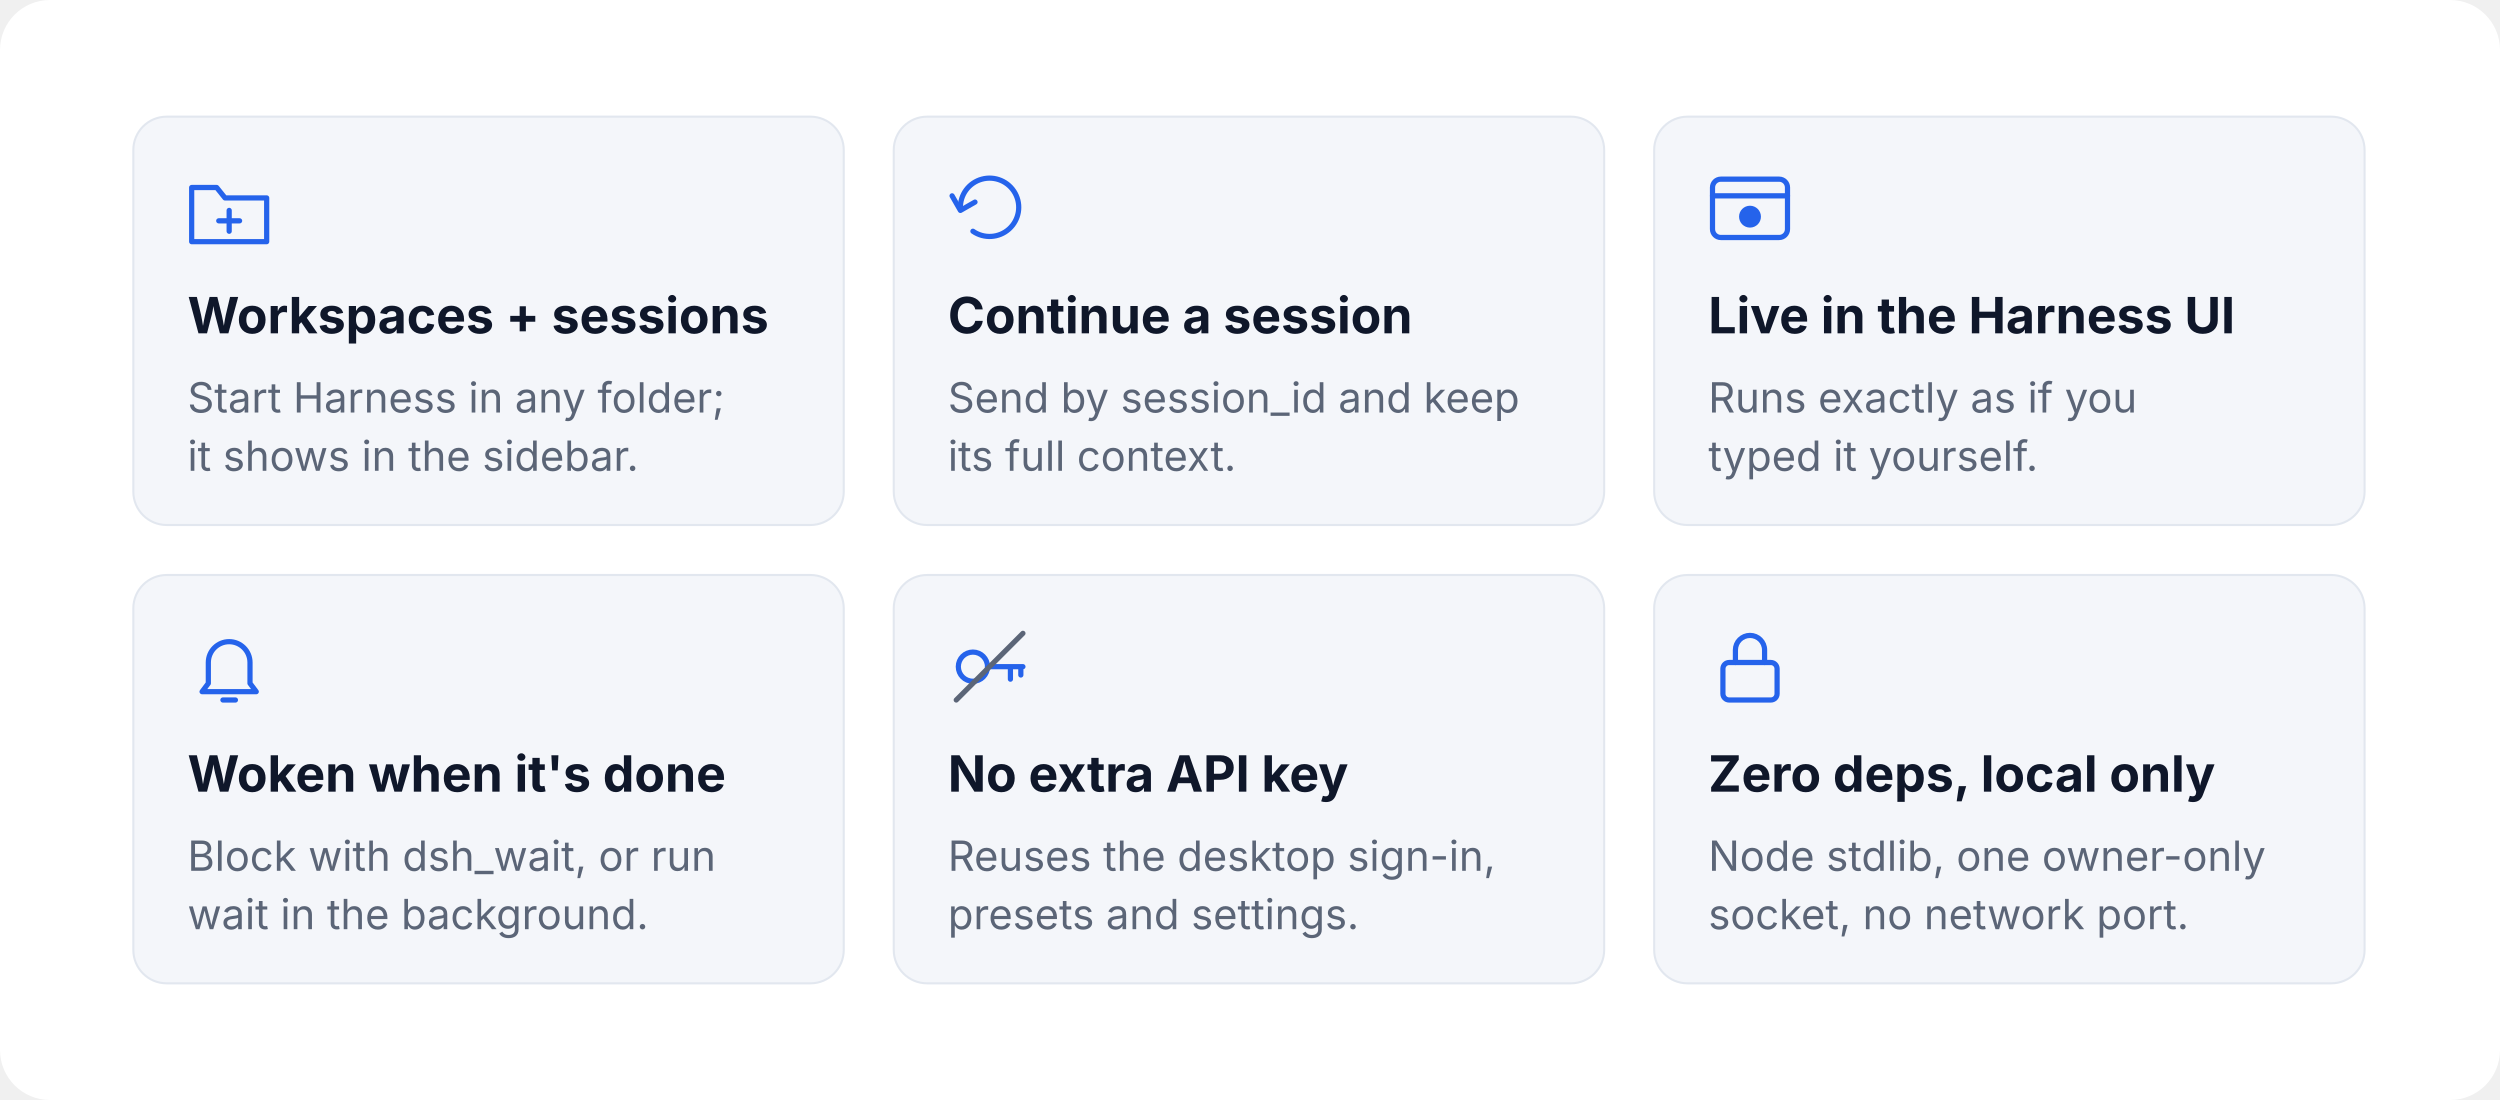
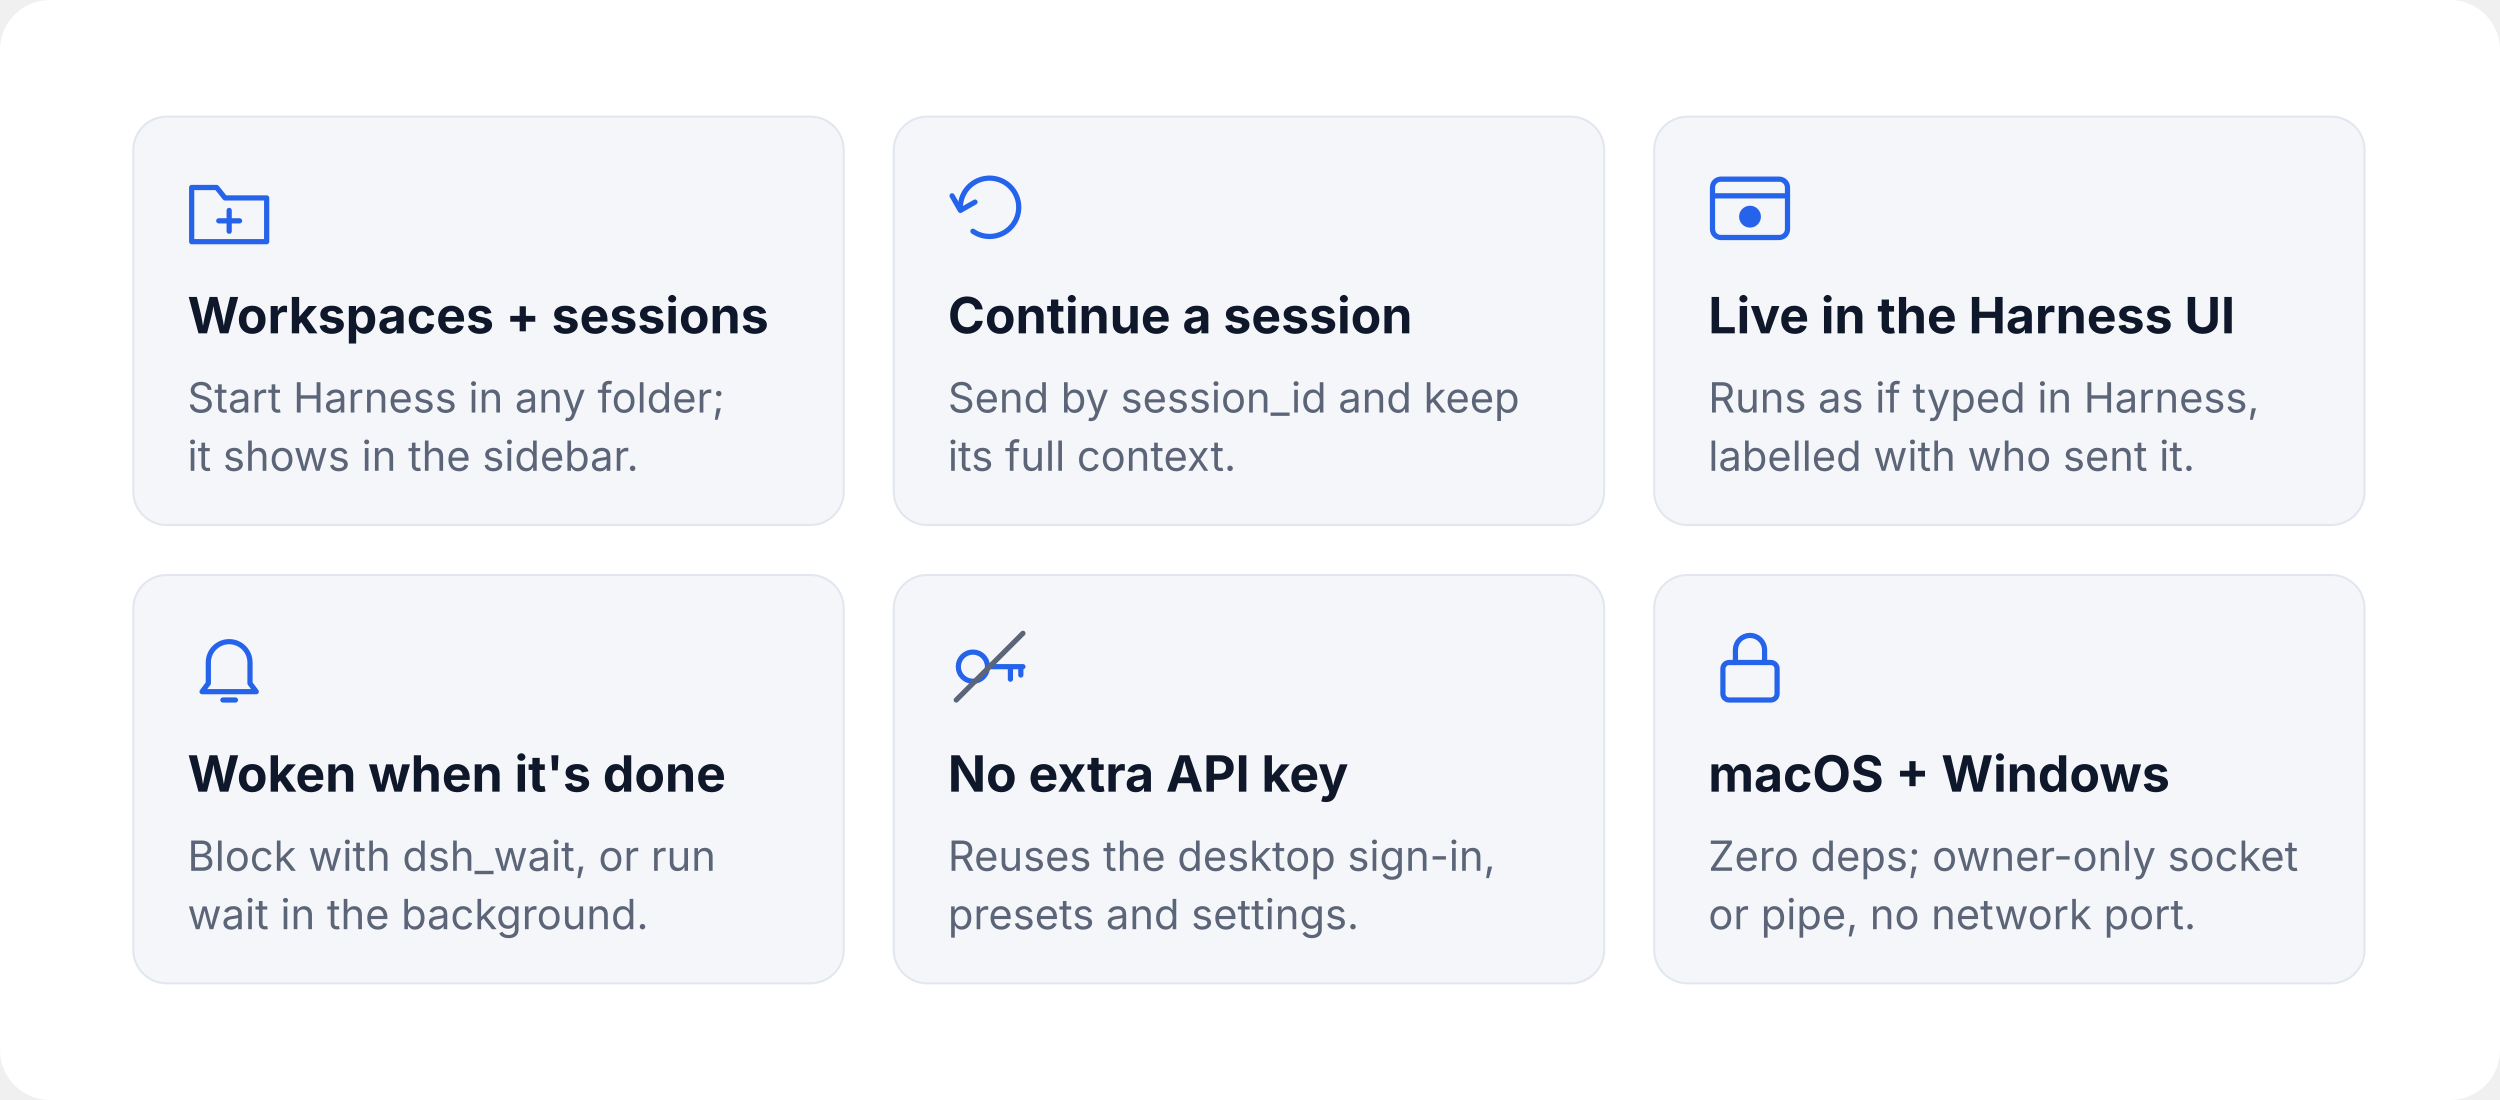
<svg xmlns="http://www.w3.org/2000/svg" width="1200" height="528" viewBox="0 0 1200 528" role="img" aria-labelledby="title desc">
  <rect width="1200" height="528" rx="24" fill="#FFFFFF" />
  <rect x="64" y="56" width="341" height="196" rx="16" fill="#F4F6FA" stroke="#E2E7EF" stroke-width="1" />
  <g transform="translate(90 80)" stroke="#2563EB" stroke-width="2.5" fill="none" stroke-linecap="round" stroke-linejoin="round">
    <path d="M2 10 h12 l4 5 h20 v21 h-36 z" />
    <path d="M20 21 v10 M15 26 h10" />
  </g>
  <text x="90" y="160" font-family="-apple-system, BlinkMacSystemFont, &quot;Segoe UI&quot;, &quot;PingFang SC&quot;, &quot;Microsoft YaHei&quot;, sans-serif" font-size="24" fill="#0F172A" font-weight="700">Workspaces + sessions</text>
  <text x="90" y="198" font-family="-apple-system, BlinkMacSystemFont, &quot;Segoe UI&quot;, &quot;PingFang SC&quot;, &quot;Microsoft YaHei&quot;, sans-serif" font-size="20" fill="#5B6577">Start Harness in any folder;</text>
  <text x="90" y="226" font-family="-apple-system, BlinkMacSystemFont, &quot;Segoe UI&quot;, &quot;PingFang SC&quot;, &quot;Microsoft YaHei&quot;, sans-serif" font-size="20" fill="#5B6577">it shows in the sidebar.</text>
  <rect x="429" y="56" width="341" height="196" rx="16" fill="#F4F6FA" stroke="#E2E7EF" stroke-width="1" />
  <g transform="translate(455 80)" stroke="#2563EB" stroke-width="2.5" fill="none" stroke-linecap="round" stroke-linejoin="round">
    <path d="M6 20 a14 14 0 1 1 6 11" />
    <path d="M2 14 l4 7 l7 -4" />
  </g>
  <text x="455" y="160" font-family="-apple-system, BlinkMacSystemFont, &quot;Segoe UI&quot;, &quot;PingFang SC&quot;, &quot;Microsoft YaHei&quot;, sans-serif" font-size="24" fill="#0F172A" font-weight="700">Continue a session</text>
  <text x="455" y="198" font-family="-apple-system, BlinkMacSystemFont, &quot;Segoe UI&quot;, &quot;PingFang SC&quot;, &quot;Microsoft YaHei&quot;, sans-serif" font-size="20" fill="#5B6577">Send by session_id and keep</text>
  <text x="455" y="226" font-family="-apple-system, BlinkMacSystemFont, &quot;Segoe UI&quot;, &quot;PingFang SC&quot;, &quot;Microsoft YaHei&quot;, sans-serif" font-size="20" fill="#5B6577">its full context.</text>
  <rect x="794" y="56" width="341" height="196" rx="16" fill="#F4F6FA" stroke="#E2E7EF" stroke-width="1" />
  <g transform="translate(820 80)" stroke="#2563EB" stroke-width="2.5" fill="none" stroke-linecap="round" stroke-linejoin="round">
    <rect x="2" y="6" width="36" height="28" rx="4" />
    <path d="M2 14 h36" />
    <circle cx="20" cy="24" r="4" fill="#2563EB" />
  </g>
  <text x="820" y="160" font-family="-apple-system, BlinkMacSystemFont, &quot;Segoe UI&quot;, &quot;PingFang SC&quot;, &quot;Microsoft YaHei&quot;, sans-serif" font-size="24" fill="#0F172A" font-weight="700">Live in the Harness UI</text>
-   <text x="820" y="198" font-family="-apple-system, BlinkMacSystemFont, &quot;Segoe UI&quot;, &quot;PingFang SC&quot;, &quot;Microsoft YaHei&quot;, sans-serif" font-size="20" fill="#5B6577">Runs exactly as if you</text>
-   <text x="820" y="226" font-family="-apple-system, BlinkMacSystemFont, &quot;Segoe UI&quot;, &quot;PingFang SC&quot;, &quot;Microsoft YaHei&quot;, sans-serif" font-size="20" fill="#5B6577">typed it yourself.</text>
+   <text x="820" y="198" font-family="-apple-system, BlinkMacSystemFont, &quot;Segoe UI&quot;, &quot;PingFang SC&quot;, &quot;Microsoft YaHei&quot;, sans-serif" font-size="20" fill="#5B6577">Runs as if typed in Harness,</text>
+   <text x="820" y="226" font-family="-apple-system, BlinkMacSystemFont, &quot;Segoe UI&quot;, &quot;PingFang SC&quot;, &quot;Microsoft YaHei&quot;, sans-serif" font-size="20" fill="#5B6577">labelled with who sent it.</text>
  <rect x="64" y="276" width="341" height="196" rx="16" fill="#F4F6FA" stroke="#E2E7EF" stroke-width="1" />
  <g transform="translate(90 300)" stroke="#2563EB" stroke-width="2.5" fill="none" stroke-linecap="round" stroke-linejoin="round">
    <path d="M10 28 v-10 a10 10 0 0 1 20 0 v10 l3 4 h-26 z" />
    <path d="M17 36 h6" />
  </g>
  <text x="90" y="380" font-family="-apple-system, BlinkMacSystemFont, &quot;Segoe UI&quot;, &quot;PingFang SC&quot;, &quot;Microsoft YaHei&quot;, sans-serif" font-size="24" fill="#0F172A" font-weight="700">Woken when it's done</text>
  <text x="90" y="418" font-family="-apple-system, BlinkMacSystemFont, &quot;Segoe UI&quot;, &quot;PingFang SC&quot;, &quot;Microsoft YaHei&quot;, sans-serif" font-size="20" fill="#5B6577">Block with dsh_wait, or run</text>
  <text x="90" y="446" font-family="-apple-system, BlinkMacSystemFont, &quot;Segoe UI&quot;, &quot;PingFang SC&quot;, &quot;Microsoft YaHei&quot;, sans-serif" font-size="20" fill="#5B6577">wait in the background.</text>
  <rect x="429" y="276" width="341" height="196" rx="16" fill="#F4F6FA" stroke="#E2E7EF" stroke-width="1" />
  <g transform="translate(455 300)" stroke="#2563EB" stroke-width="2.5" fill="none" stroke-linecap="round" stroke-linejoin="round">
    <circle cx="12" cy="20" r="7" />
    <path d="M19 20 h17 M30 20 v6 M35 20 v4" />
    <path d="M4 36 L36 4" stroke="#5B6577" />
  </g>
  <text x="455" y="380" font-family="-apple-system, BlinkMacSystemFont, &quot;Segoe UI&quot;, &quot;PingFang SC&quot;, &quot;Microsoft YaHei&quot;, sans-serif" font-size="24" fill="#0F172A" font-weight="700">No extra API key</text>
  <text x="455" y="418" font-family="-apple-system, BlinkMacSystemFont, &quot;Segoe UI&quot;, &quot;PingFang SC&quot;, &quot;Microsoft YaHei&quot;, sans-serif" font-size="20" fill="#5B6577">Reuses the desktop sign-in,</text>
  <text x="455" y="446" font-family="-apple-system, BlinkMacSystemFont, &quot;Segoe UI&quot;, &quot;PingFang SC&quot;, &quot;Microsoft YaHei&quot;, sans-serif" font-size="20" fill="#5B6577">presets and settings.</text>
  <rect x="794" y="276" width="341" height="196" rx="16" fill="#F4F6FA" stroke="#E2E7EF" stroke-width="1" />
  <g transform="translate(820 300)" stroke="#2563EB" stroke-width="2.5" fill="none" stroke-linecap="round" stroke-linejoin="round">
    <rect x="7" y="18" width="26" height="18" rx="3" />
    <path d="M13 18 v-6 a7 7 0 0 1 14 0 v6" />
  </g>
-   <text x="820" y="380" font-family="-apple-system, BlinkMacSystemFont, &quot;Segoe UI&quot;, &quot;PingFang SC&quot;, &quot;Microsoft YaHei&quot;, sans-serif" font-size="24" fill="#0F172A" font-weight="700">Zero deps, local only</text>
-   <text x="820" y="418" font-family="-apple-system, BlinkMacSystemFont, &quot;Segoe UI&quot;, &quot;PingFang SC&quot;, &quot;Microsoft YaHei&quot;, sans-serif" font-size="20" fill="#5B6577">Node stdlib, one owner-only</text>
-   <text x="820" y="446" font-family="-apple-system, BlinkMacSystemFont, &quot;Segoe UI&quot;, &quot;PingFang SC&quot;, &quot;Microsoft YaHei&quot;, sans-serif" font-size="20" fill="#5B6577">socket, no network port.</text>
+   <text x="820" y="380" font-family="-apple-system, BlinkMacSystemFont, &quot;Segoe UI&quot;, &quot;PingFang SC&quot;, &quot;Microsoft YaHei&quot;, sans-serif" font-size="24" fill="#0F172A" font-weight="700">macOS + Windows</text>
+   <text x="820" y="418" font-family="-apple-system, BlinkMacSystemFont, &quot;Segoe UI&quot;, &quot;PingFang SC&quot;, &quot;Microsoft YaHei&quot;, sans-serif" font-size="20" fill="#5B6577">Zero deps; owner-only socket</text>
+   <text x="820" y="446" font-family="-apple-system, BlinkMacSystemFont, &quot;Segoe UI&quot;, &quot;PingFang SC&quot;, &quot;Microsoft YaHei&quot;, sans-serif" font-size="20" fill="#5B6577">or pipe, no network port.</text>
</svg>
